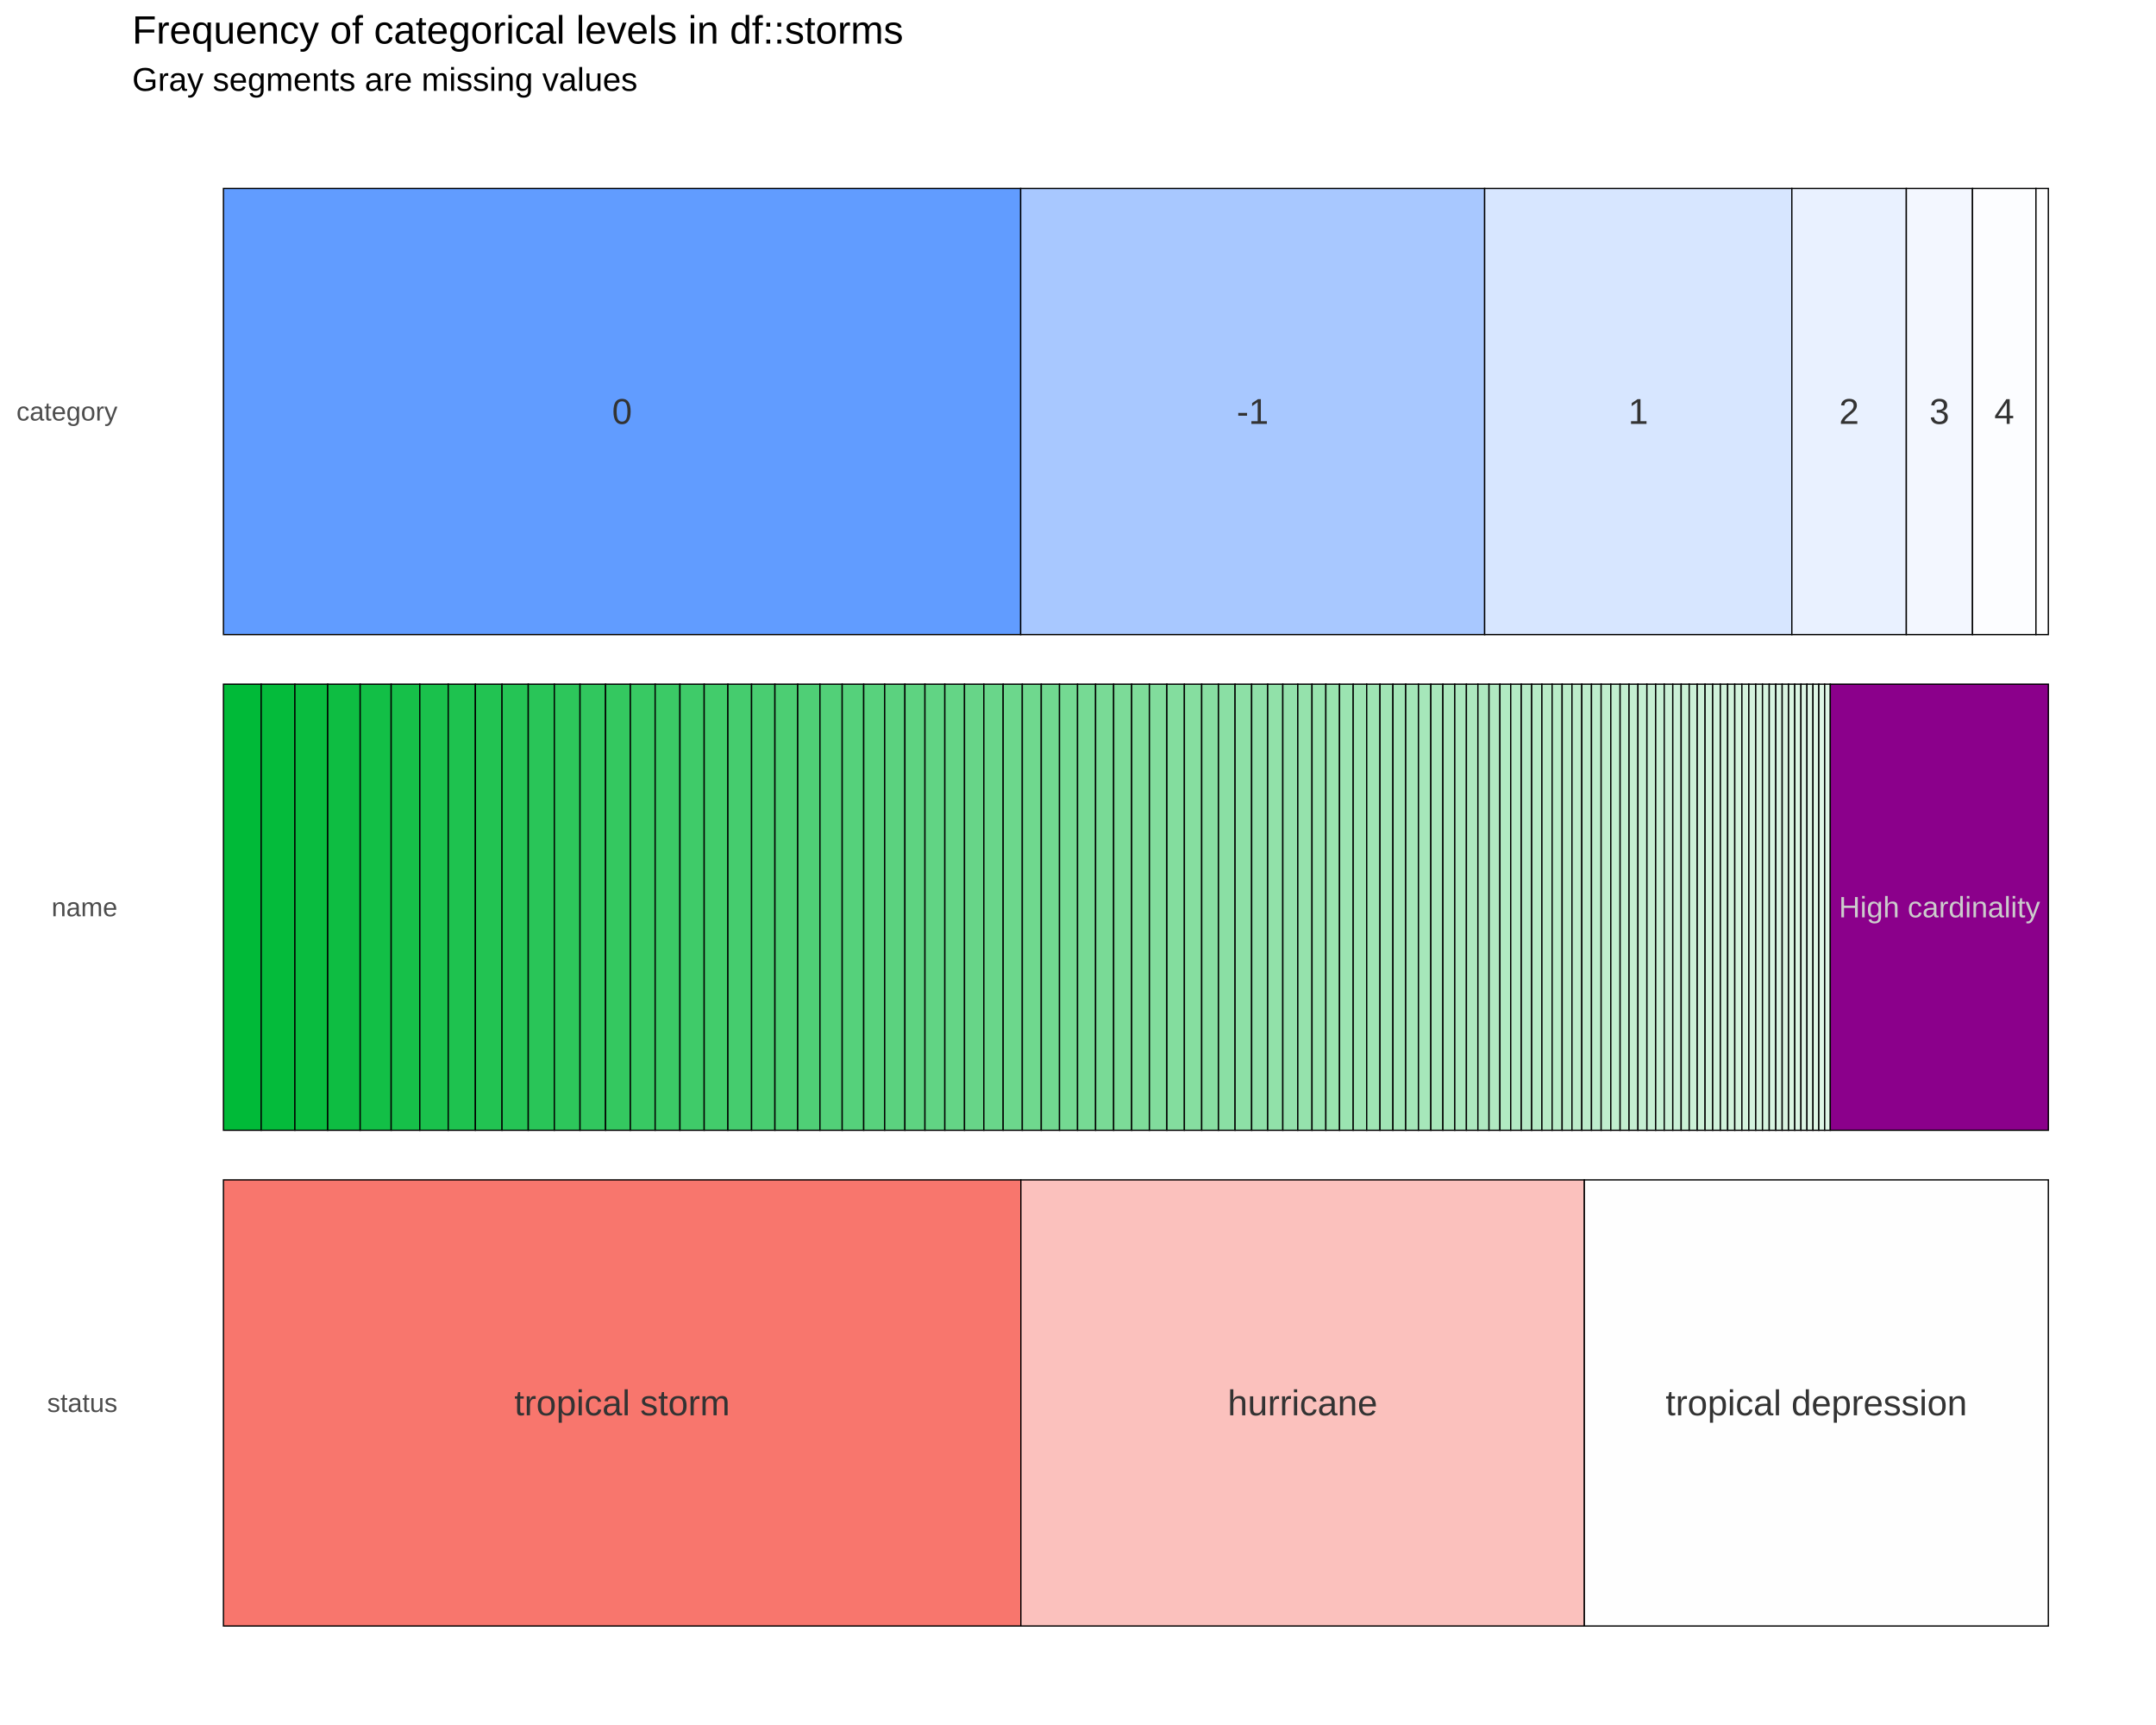
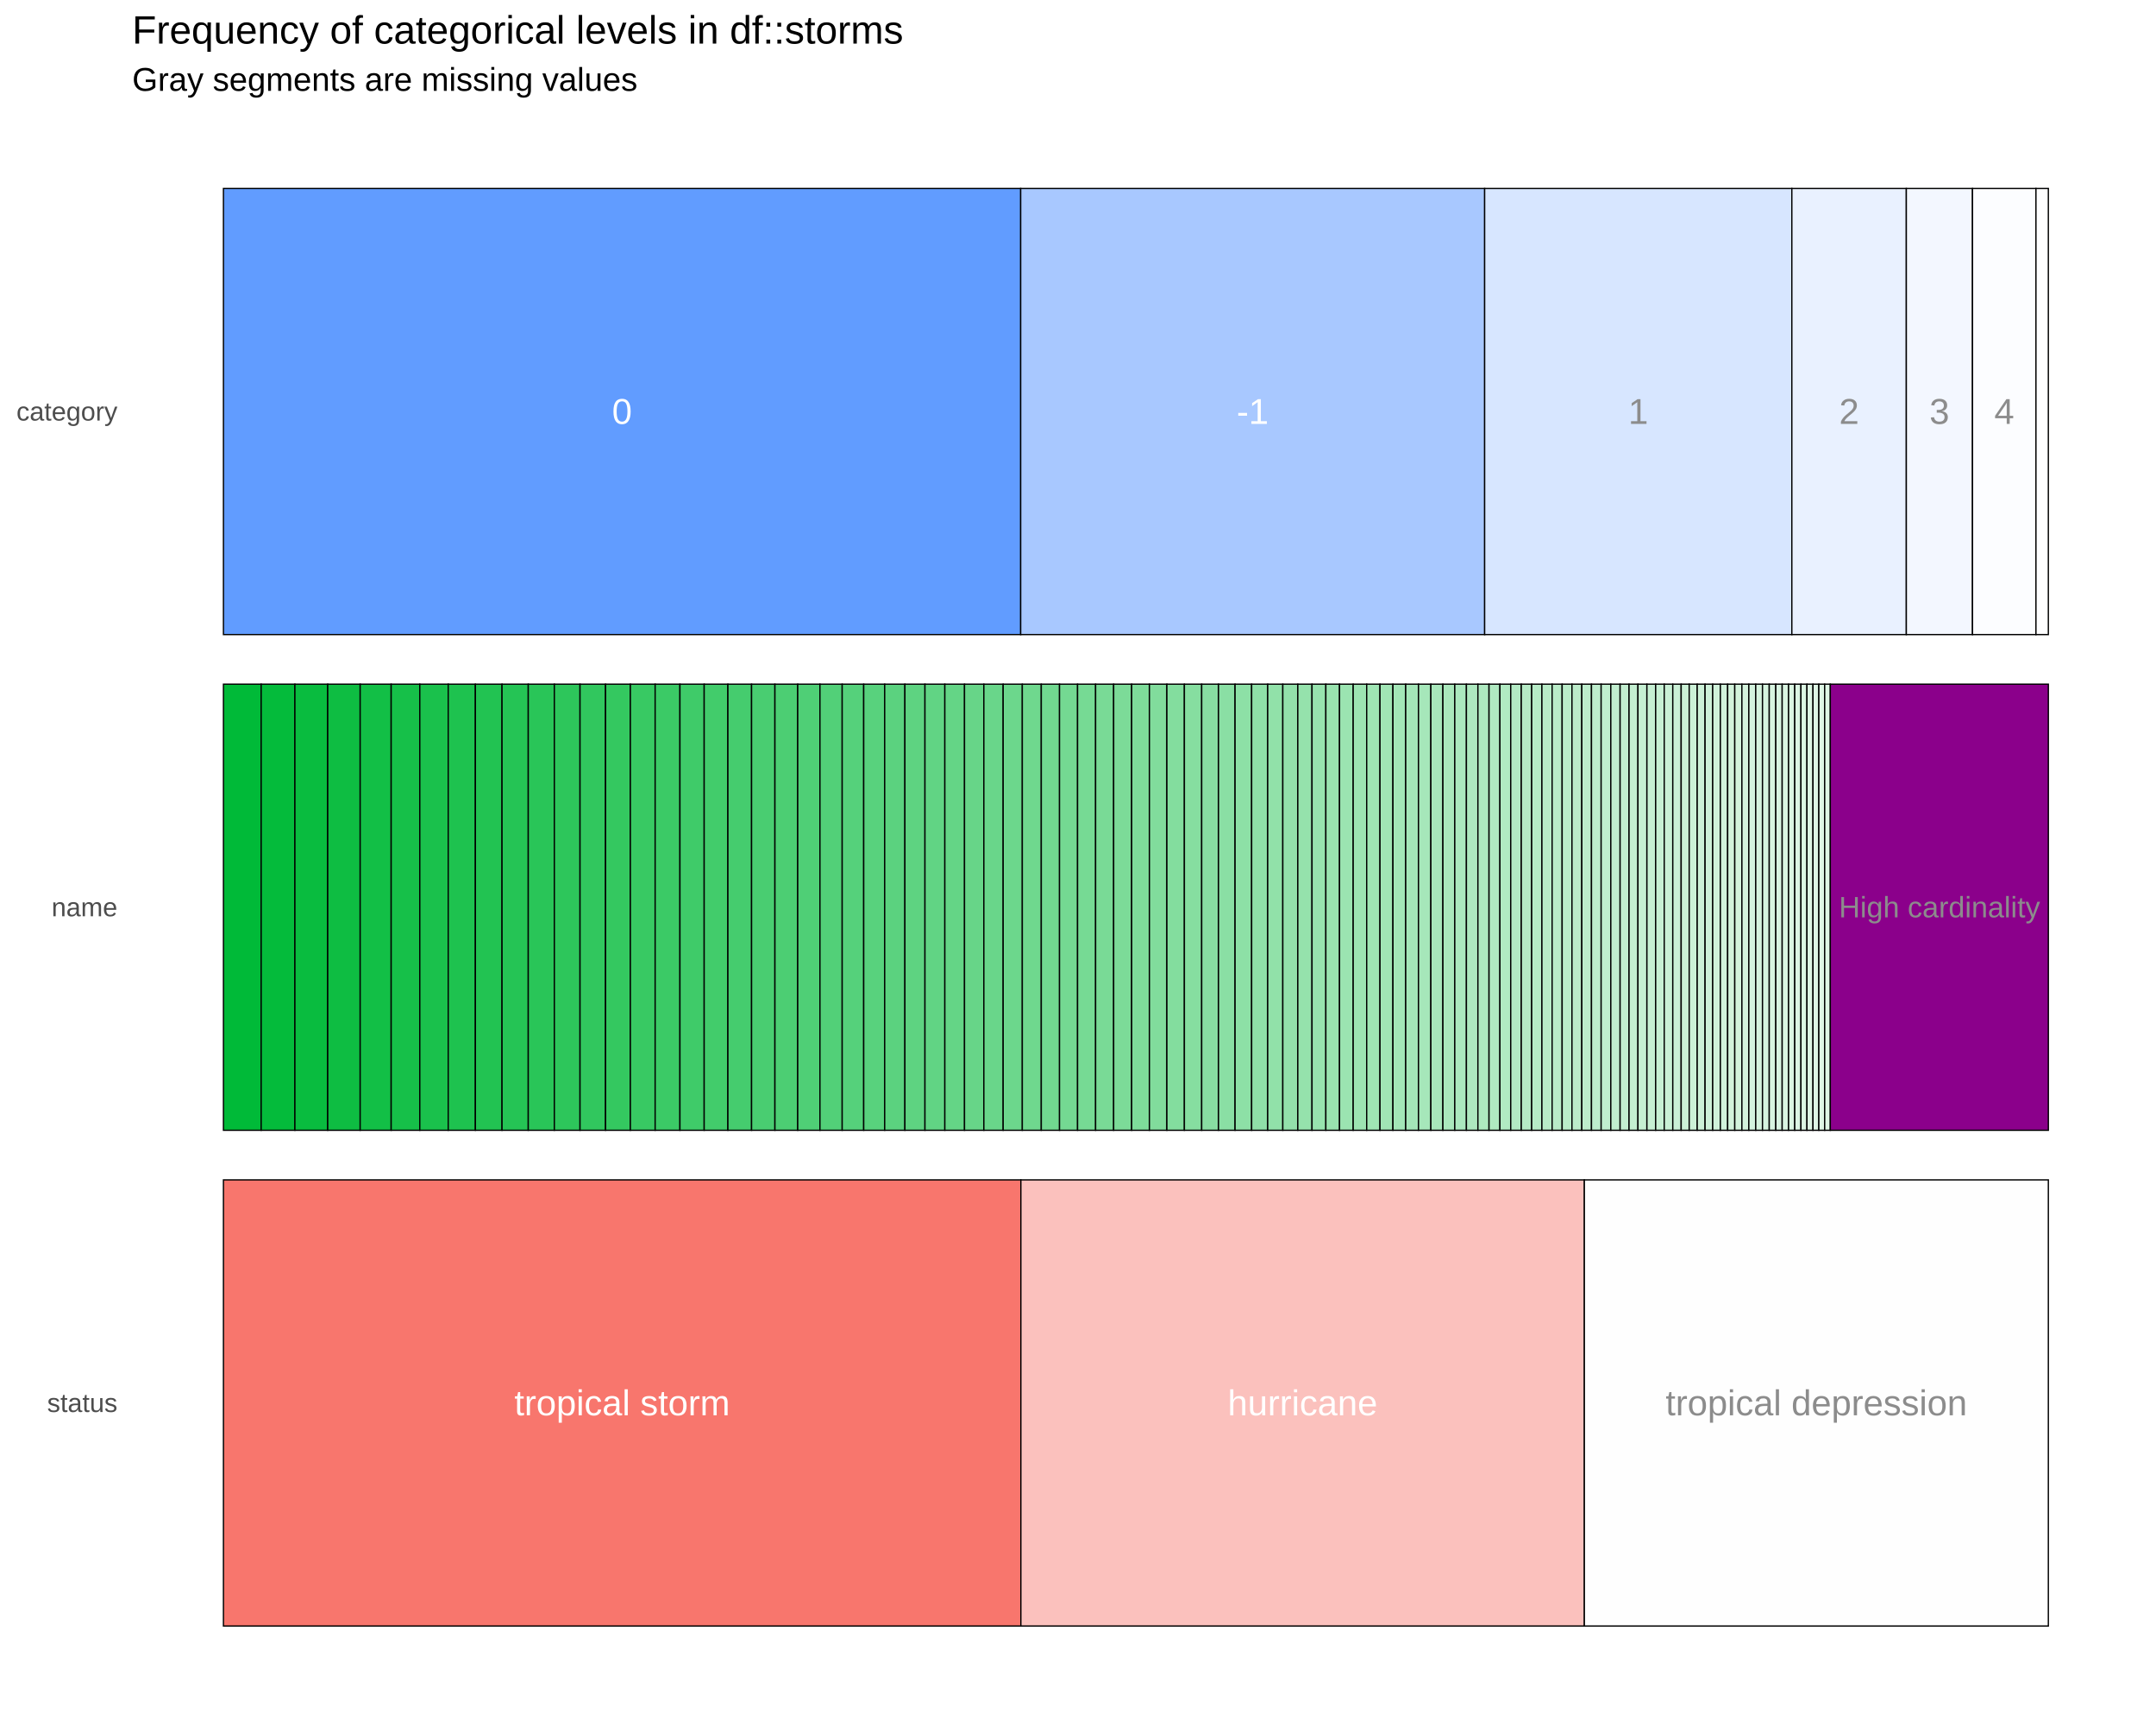
<svg xmlns="http://www.w3.org/2000/svg" viewBox="0 0 720.00 576.00">
  <defs>
    <style type="text/css">
    line, polyline, polygon, path, rect, circle {
      fill: none;
      stroke: #000000;
      stroke-linecap: round;
      stroke-linejoin: round;
      stroke-miterlimit: 10.00;
    }
  </style>
  </defs>
  <rect width="100%" height="100%" style="stroke: none; fill: #FFFFFF;" />
  <rect x="0.00" y="0.00" width="720.00" height="576.00" style="stroke-width: 1.07; stroke: #FFFFFF; fill: #FFFFFF;" />
  <defs>
    <clipPath id="cpNDQuMTV8NzE0LjUyfDU2Ny43OHwzOC4wOQ==">
      <rect x="44.15" y="38.09" width="670.38" height="529.69" />
    </clipPath>
  </defs>
  <polyline points="150.80,567.78 150.80,38.09 " style="stroke-width: 0.53; stroke: #FFFFFF; stroke-linecap: butt;" clip-path="url(#cpNDQuMTV8NzE0LjUyfDU2Ny43OHwzOC4wOQ==)" />
  <polyline points="303.15,567.78 303.15,38.09 " style="stroke-width: 0.53; stroke: #FFFFFF; stroke-linecap: butt;" clip-path="url(#cpNDQuMTV8NzE0LjUyfDU2Ny43OHwzOC4wOQ==)" />
  <polyline points="455.51,567.78 455.51,38.09 " style="stroke-width: 0.53; stroke: #FFFFFF; stroke-linecap: butt;" clip-path="url(#cpNDQuMTV8NzE0LjUyfDU2Ny43OHwzOC4wOQ==)" />
  <polyline points="607.87,567.78 607.87,38.09 " style="stroke-width: 0.53; stroke: #FFFFFF; stroke-linecap: butt;" clip-path="url(#cpNDQuMTV8NzE0LjUyfDU2Ny43OHwzOC4wOQ==)" />
  <rect x="74.62" y="393.98" width="266.30" height="148.97" style="stroke-width: 0.43; stroke-linecap: square; stroke-linejoin: miter; fill: #F8766D;" clip-path="url(#cpNDQuMTV8NzE0LjUyfDU2Ny43OHwzOC4wOQ==)" />
  <rect x="340.92" y="393.98" width="188.19" height="148.97" style="stroke-width: 0.43; stroke-linecap: square; stroke-linejoin: miter; fill: #FBC1BD;" clip-path="url(#cpNDQuMTV8NzE0LjUyfDU2Ny43OHwzOC4wOQ==)" />
  <rect x="529.10" y="393.98" width="154.95" height="148.97" style="stroke-width: 0.43; stroke-linecap: square; stroke-linejoin: miter; fill: #FEFEFE;" clip-path="url(#cpNDQuMTV8NzE0LjUyfDU2Ny43OHwzOC4wOQ==)" />
  <rect x="684.05" y="393.98" width="0.00" height="148.97" style="stroke-width: 0.43; stroke-linecap: square; stroke-linejoin: miter; fill: #8B008B;" clip-path="url(#cpNDQuMTV8NzE0LjUyfDU2Ny43OHwzOC4wOQ==)" />
  <rect x="74.62" y="228.45" width="12.60" height="148.97" style="stroke-width: 0.43; stroke-linecap: square; stroke-linejoin: miter; fill: #00BA38;" clip-path="url(#cpNDQuMTV8NzE0LjUyfDU2Ny43OHwzOC4wOQ==)" />
  <rect x="87.22" y="228.45" width="11.26" height="148.97" style="stroke-width: 0.43; stroke-linecap: square; stroke-linejoin: miter; fill: #04BB3B;" clip-path="url(#cpNDQuMTV8NzE0LjUyfDU2Ny43OHwzOC4wOQ==)" />
  <rect x="98.48" y="228.45" width="10.96" height="148.97" style="stroke-width: 0.43; stroke-linecap: square; stroke-linejoin: miter; fill: #09BC3F;" clip-path="url(#cpNDQuMTV8NzE0LjUyfDU2Ny43OHwzOC4wOQ==)" />
  <rect x="109.44" y="228.45" width="10.84" height="148.97" style="stroke-width: 0.43; stroke-linecap: square; stroke-linejoin: miter; fill: #0EBD42;" clip-path="url(#cpNDQuMTV8NzE0LjUyfDU2Ny43OHwzOC4wOQ==)" />
  <rect x="120.28" y="228.45" width="10.35" height="148.97" style="stroke-width: 0.43; stroke-linecap: square; stroke-linejoin: miter; fill: #12BF46;" clip-path="url(#cpNDQuMTV8NzE0LjUyfDU2Ny43OHwzOC4wOQ==)" />
  <rect x="130.63" y="228.45" width="9.56" height="148.97" style="stroke-width: 0.43; stroke-linecap: square; stroke-linejoin: miter; fill: #16C049;" clip-path="url(#cpNDQuMTV8NzE0LjUyfDU2Ny43OHwzOC4wOQ==)" />
  <rect x="140.19" y="228.45" width="9.50" height="148.97" style="stroke-width: 0.43; stroke-linecap: square; stroke-linejoin: miter; fill: #1AC14C;" clip-path="url(#cpNDQuMTV8NzE0LjUyfDU2Ny43OHwzOC4wOQ==)" />
  <rect x="149.68" y="228.45" width="9.07" height="148.97" style="stroke-width: 0.43; stroke-linecap: square; stroke-linejoin: miter; fill: #1EC24F;" clip-path="url(#cpNDQuMTV8NzE0LjUyfDU2Ny43OHwzOC4wOQ==)" />
  <rect x="158.76" y="228.45" width="8.89" height="148.97" style="stroke-width: 0.43; stroke-linecap: square; stroke-linejoin: miter; fill: #22C352;" clip-path="url(#cpNDQuMTV8NzE0LjUyfDU2Ny43OHwzOC4wOQ==)" />
  <rect x="167.65" y="228.45" width="8.77" height="148.97" style="stroke-width: 0.43; stroke-linecap: square; stroke-linejoin: miter; fill: #25C455;" clip-path="url(#cpNDQuMTV8NzE0LjUyfDU2Ny43OHwzOC4wOQ==)" />
  <rect x="176.41" y="228.45" width="8.71" height="148.97" style="stroke-width: 0.43; stroke-linecap: square; stroke-linejoin: miter; fill: #29C558;" clip-path="url(#cpNDQuMTV8NzE0LjUyfDU2Ny43OHwzOC4wOQ==)" />
  <rect x="185.12" y="228.45" width="8.58" height="148.97" style="stroke-width: 0.43; stroke-linecap: square; stroke-linejoin: miter; fill: #2DC65B;" clip-path="url(#cpNDQuMTV8NzE0LjUyfDU2Ny43OHwzOC4wOQ==)" />
  <rect x="193.70" y="228.45" width="8.52" height="148.97" style="stroke-width: 0.43; stroke-linecap: square; stroke-linejoin: miter; fill: #31C75E;" clip-path="url(#cpNDQuMTV8NzE0LjUyfDU2Ny43OHwzOC4wOQ==)" />
  <rect x="202.23" y="228.45" width="8.28" height="148.97" style="stroke-width: 0.43; stroke-linecap: square; stroke-linejoin: miter; fill: #34C860;" clip-path="url(#cpNDQuMTV8NzE0LjUyfDU2Ny43OHwzOC4wOQ==)" />
  <rect x="210.51" y="228.45" width="8.28" height="148.97" style="stroke-width: 0.43; stroke-linecap: square; stroke-linejoin: miter; fill: #38C963;" clip-path="url(#cpNDQuMTV8NzE0LjUyfDU2Ny43OHwzOC4wOQ==)" />
  <rect x="218.79" y="228.45" width="8.28" height="148.97" style="stroke-width: 0.43; stroke-linecap: square; stroke-linejoin: miter; fill: #3BCA66;" clip-path="url(#cpNDQuMTV8NzE0LjUyfDU2Ny43OHwzOC4wOQ==)" />
  <rect x="227.07" y="228.45" width="8.10" height="148.97" style="stroke-width: 0.43; stroke-linecap: square; stroke-linejoin: miter; fill: #3FCB69;" clip-path="url(#cpNDQuMTV8NzE0LjUyfDU2Ny43OHwzOC4wOQ==)" />
  <rect x="235.16" y="228.45" width="7.91" height="148.97" style="stroke-width: 0.43; stroke-linecap: square; stroke-linejoin: miter; fill: #42CC6B;" clip-path="url(#cpNDQuMTV8NzE0LjUyfDU2Ny43OHwzOC4wOQ==)" />
  <rect x="243.08" y="228.45" width="7.91" height="148.97" style="stroke-width: 0.43; stroke-linecap: square; stroke-linejoin: miter; fill: #45CC6E;" clip-path="url(#cpNDQuMTV8NzE0LjUyfDU2Ny43OHwzOC4wOQ==)" />
  <rect x="250.99" y="228.45" width="7.79" height="148.97" style="stroke-width: 0.43; stroke-linecap: square; stroke-linejoin: miter; fill: #49CD71;" clip-path="url(#cpNDQuMTV8NzE0LjUyfDU2Ny43OHwzOC4wOQ==)" />
  <rect x="258.79" y="228.45" width="7.61" height="148.97" style="stroke-width: 0.43; stroke-linecap: square; stroke-linejoin: miter; fill: #4CCE73;" clip-path="url(#cpNDQuMTV8NzE0LjUyfDU2Ny43OHwzOC4wOQ==)" />
  <rect x="266.40" y="228.45" width="7.43" height="148.97" style="stroke-width: 0.43; stroke-linecap: square; stroke-linejoin: miter; fill: #4FCF76;" clip-path="url(#cpNDQuMTV8NzE0LjUyfDU2Ny43OHwzOC4wOQ==)" />
  <rect x="273.82" y="228.45" width="7.43" height="148.97" style="stroke-width: 0.43; stroke-linecap: square; stroke-linejoin: miter; fill: #52D078;" clip-path="url(#cpNDQuMTV8NzE0LjUyfDU2Ny43OHwzOC4wOQ==)" />
  <rect x="281.25" y="228.45" width="7.18" height="148.97" style="stroke-width: 0.43; stroke-linecap: square; stroke-linejoin: miter; fill: #55D17B;" clip-path="url(#cpNDQuMTV8NzE0LjUyfDU2Ny43OHwzOC4wOQ==)" />
  <rect x="288.44" y="228.45" width="7.00" height="148.97" style="stroke-width: 0.43; stroke-linecap: square; stroke-linejoin: miter; fill: #58D27D;" clip-path="url(#cpNDQuMTV8NzE0LjUyfDU2Ny43OHwzOC4wOQ==)" />
  <rect x="295.44" y="228.45" width="6.76" height="148.97" style="stroke-width: 0.43; stroke-linecap: square; stroke-linejoin: miter; fill: #5BD27F;" clip-path="url(#cpNDQuMTV8NzE0LjUyfDU2Ny43OHwzOC4wOQ==)" />
  <rect x="302.20" y="228.45" width="6.70" height="148.97" style="stroke-width: 0.43; stroke-linecap: square; stroke-linejoin: miter; fill: #5ED381;" clip-path="url(#cpNDQuMTV8NzE0LjUyfDU2Ny43OHwzOC4wOQ==)" />
  <rect x="308.89" y="228.45" width="6.64" height="148.97" style="stroke-width: 0.43; stroke-linecap: square; stroke-linejoin: miter; fill: #61D484;" clip-path="url(#cpNDQuMTV8NzE0LjUyfDU2Ny43OHwzOC4wOQ==)" />
  <rect x="315.53" y="228.45" width="6.58" height="148.97" style="stroke-width: 0.43; stroke-linecap: square; stroke-linejoin: miter; fill: #64D586;" clip-path="url(#cpNDQuMTV8NzE0LjUyfDU2Ny43OHwzOC4wOQ==)" />
  <rect x="322.10" y="228.45" width="6.45" height="148.97" style="stroke-width: 0.43; stroke-linecap: square; stroke-linejoin: miter; fill: #67D588;" clip-path="url(#cpNDQuMTV8NzE0LjUyfDU2Ny43OHwzOC4wOQ==)" />
  <rect x="328.56" y="228.45" width="6.45" height="148.97" style="stroke-width: 0.43; stroke-linecap: square; stroke-linejoin: miter; fill: #69D68A;" clip-path="url(#cpNDQuMTV8NzE0LjUyfDU2Ny43OHwzOC4wOQ==)" />
  <rect x="335.01" y="228.45" width="6.39" height="148.97" style="stroke-width: 0.43; stroke-linecap: square; stroke-linejoin: miter; fill: #6CD78C;" clip-path="url(#cpNDQuMTV8NzE0LjUyfDU2Ny43OHwzOC4wOQ==)" />
  <rect x="341.40" y="228.45" width="6.33" height="148.97" style="stroke-width: 0.43; stroke-linecap: square; stroke-linejoin: miter; fill: #6FD88E;" clip-path="url(#cpNDQuMTV8NzE0LjUyfDU2Ny43OHwzOC4wOQ==)" />
  <rect x="347.74" y="228.45" width="6.09" height="148.97" style="stroke-width: 0.43; stroke-linecap: square; stroke-linejoin: miter; fill: #71D890;" clip-path="url(#cpNDQuMTV8NzE0LjUyfDU2Ny43OHwzOC4wOQ==)" />
  <rect x="353.82" y="228.45" width="6.03" height="148.97" style="stroke-width: 0.43; stroke-linecap: square; stroke-linejoin: miter; fill: #74D992;" clip-path="url(#cpNDQuMTV8NzE0LjUyfDU2Ny43OHwzOC4wOQ==)" />
  <rect x="359.85" y="228.45" width="6.03" height="148.97" style="stroke-width: 0.43; stroke-linecap: square; stroke-linejoin: miter; fill: #76DA94;" clip-path="url(#cpNDQuMTV8NzE0LjUyfDU2Ny43OHwzOC4wOQ==)" />
  <rect x="365.88" y="228.45" width="6.03" height="148.97" style="stroke-width: 0.43; stroke-linecap: square; stroke-linejoin: miter; fill: #79DA96;" clip-path="url(#cpNDQuMTV8NzE0LjUyfDU2Ny43OHwzOC4wOQ==)" />
  <rect x="371.91" y="228.45" width="6.03" height="148.97" style="stroke-width: 0.43; stroke-linecap: square; stroke-linejoin: miter; fill: #7CDB98;" clip-path="url(#cpNDQuMTV8NzE0LjUyfDU2Ny43OHwzOC4wOQ==)" />
  <rect x="377.93" y="228.45" width="5.91" height="148.97" style="stroke-width: 0.43; stroke-linecap: square; stroke-linejoin: miter; fill: #7EDC9A;" clip-path="url(#cpNDQuMTV8NzE0LjUyfDU2Ny43OHwzOC4wOQ==)" />
  <rect x="383.84" y="228.45" width="5.84" height="148.97" style="stroke-width: 0.43; stroke-linecap: square; stroke-linejoin: miter; fill: #81DC9C;" clip-path="url(#cpNDQuMTV8NzE0LjUyfDU2Ny43OHwzOC4wOQ==)" />
  <rect x="389.68" y="228.45" width="5.84" height="148.97" style="stroke-width: 0.43; stroke-linecap: square; stroke-linejoin: miter; fill: #83DD9E;" clip-path="url(#cpNDQuMTV8NzE0LjUyfDU2Ny43OHwzOC4wOQ==)" />
  <rect x="395.53" y="228.45" width="5.78" height="148.97" style="stroke-width: 0.43; stroke-linecap: square; stroke-linejoin: miter; fill: #86DEA0;" clip-path="url(#cpNDQuMTV8NzE0LjUyfDU2Ny43OHwzOC4wOQ==)" />
  <rect x="401.31" y="228.45" width="5.60" height="148.97" style="stroke-width: 0.43; stroke-linecap: square; stroke-linejoin: miter; fill: #88DEA2;" clip-path="url(#cpNDQuMTV8NzE0LjUyfDU2Ny43OHwzOC4wOQ==)" />
  <rect x="406.91" y="228.45" width="5.54" height="148.97" style="stroke-width: 0.43; stroke-linecap: square; stroke-linejoin: miter; fill: #8ADFA4;" clip-path="url(#cpNDQuMTV8NzE0LjUyfDU2Ny43OHwzOC4wOQ==)" />
  <rect x="412.45" y="228.45" width="5.54" height="148.97" style="stroke-width: 0.43; stroke-linecap: square; stroke-linejoin: miter; fill: #8DE0A6;" clip-path="url(#cpNDQuMTV8NzE0LjUyfDU2Ny43OHwzOC4wOQ==)" />
  <rect x="417.99" y="228.45" width="5.36" height="148.97" style="stroke-width: 0.43; stroke-linecap: square; stroke-linejoin: miter; fill: #8FE0A8;" clip-path="url(#cpNDQuMTV8NzE0LjUyfDU2Ny43OHwzOC4wOQ==)" />
  <rect x="423.35" y="228.45" width="5.05" height="148.97" style="stroke-width: 0.43; stroke-linecap: square; stroke-linejoin: miter; fill: #91E1A9;" clip-path="url(#cpNDQuMTV8NzE0LjUyfDU2Ny43OHwzOC4wOQ==)" />
  <rect x="428.40" y="228.45" width="4.99" height="148.97" style="stroke-width: 0.43; stroke-linecap: square; stroke-linejoin: miter; fill: #93E1AB;" clip-path="url(#cpNDQuMTV8NzE0LjUyfDU2Ny43OHwzOC4wOQ==)" />
  <rect x="433.40" y="228.45" width="4.75" height="148.97" style="stroke-width: 0.43; stroke-linecap: square; stroke-linejoin: miter; fill: #95E2AC;" clip-path="url(#cpNDQuMTV8NzE0LjUyfDU2Ny43OHwzOC4wOQ==)" />
  <rect x="438.15" y="228.45" width="4.63" height="148.97" style="stroke-width: 0.43; stroke-linecap: square; stroke-linejoin: miter; fill: #97E3AE;" clip-path="url(#cpNDQuMTV8NzE0LjUyfDU2Ny43OHwzOC4wOQ==)" />
  <rect x="442.77" y="228.45" width="4.57" height="148.97" style="stroke-width: 0.43; stroke-linecap: square; stroke-linejoin: miter; fill: #99E3AF;" clip-path="url(#cpNDQuMTV8NzE0LjUyfDU2Ny43OHwzOC4wOQ==)" />
  <rect x="447.34" y="228.45" width="4.57" height="148.97" style="stroke-width: 0.43; stroke-linecap: square; stroke-linejoin: miter; fill: #9BE4B1;" clip-path="url(#cpNDQuMTV8NzE0LjUyfDU2Ny43OHwzOC4wOQ==)" />
  <rect x="451.90" y="228.45" width="4.51" height="148.97" style="stroke-width: 0.43; stroke-linecap: square; stroke-linejoin: miter; fill: #9DE4B2;" clip-path="url(#cpNDQuMTV8NzE0LjUyfDU2Ny43OHwzOC4wOQ==)" />
  <rect x="456.41" y="228.45" width="4.44" height="148.97" style="stroke-width: 0.43; stroke-linecap: square; stroke-linejoin: miter; fill: #9FE5B4;" clip-path="url(#cpNDQuMTV8NzE0LjUyfDU2Ny43OHwzOC4wOQ==)" />
  <rect x="460.85" y="228.45" width="4.32" height="148.97" style="stroke-width: 0.43; stroke-linecap: square; stroke-linejoin: miter; fill: #A1E5B5;" clip-path="url(#cpNDQuMTV8NzE0LjUyfDU2Ny43OHwzOC4wOQ==)" />
  <rect x="465.18" y="228.45" width="4.26" height="148.97" style="stroke-width: 0.43; stroke-linecap: square; stroke-linejoin: miter; fill: #A3E6B7;" clip-path="url(#cpNDQuMTV8NzE0LjUyfDU2Ny43OHwzOC4wOQ==)" />
  <rect x="469.44" y="228.45" width="4.26" height="148.97" style="stroke-width: 0.43; stroke-linecap: square; stroke-linejoin: miter; fill: #A4E6B8;" clip-path="url(#cpNDQuMTV8NzE0LjUyfDU2Ny43OHwzOC4wOQ==)" />
  <rect x="473.70" y="228.45" width="4.14" height="148.97" style="stroke-width: 0.43; stroke-linecap: square; stroke-linejoin: miter; fill: #A6E7BA;" clip-path="url(#cpNDQuMTV8NzE0LjUyfDU2Ny43OHwzOC4wOQ==)" />
  <rect x="477.84" y="228.45" width="4.02" height="148.97" style="stroke-width: 0.43; stroke-linecap: square; stroke-linejoin: miter; fill: #A8E7BB;" clip-path="url(#cpNDQuMTV8NzE0LjUyfDU2Ny43OHwzOC4wOQ==)" />
  <rect x="481.86" y="228.45" width="3.96" height="148.97" style="stroke-width: 0.43; stroke-linecap: square; stroke-linejoin: miter; fill: #AAE8BC;" clip-path="url(#cpNDQuMTV8NzE0LjUyfDU2Ny43OHwzOC4wOQ==)" />
  <rect x="485.82" y="228.45" width="3.90" height="148.97" style="stroke-width: 0.43; stroke-linecap: square; stroke-linejoin: miter; fill: #ABE8BE;" clip-path="url(#cpNDQuMTV8NzE0LjUyfDU2Ny43OHwzOC4wOQ==)" />
  <rect x="489.71" y="228.45" width="3.84" height="148.97" style="stroke-width: 0.43; stroke-linecap: square; stroke-linejoin: miter; fill: #ADE8BF;" clip-path="url(#cpNDQuMTV8NzE0LjUyfDU2Ny43OHwzOC4wOQ==)" />
  <rect x="493.55" y="228.45" width="3.71" height="148.97" style="stroke-width: 0.43; stroke-linecap: square; stroke-linejoin: miter; fill: #AEE9C0;" clip-path="url(#cpNDQuMTV8NzE0LjUyfDU2Ny43OHwzOC4wOQ==)" />
  <rect x="497.26" y="228.45" width="3.65" height="148.97" style="stroke-width: 0.43; stroke-linecap: square; stroke-linejoin: miter; fill: #B0E9C1;" clip-path="url(#cpNDQuMTV8NzE0LjUyfDU2Ny43OHwzOC4wOQ==)" />
  <rect x="500.91" y="228.45" width="3.59" height="148.97" style="stroke-width: 0.43; stroke-linecap: square; stroke-linejoin: miter; fill: #B1EAC2;" clip-path="url(#cpNDQuMTV8NzE0LjUyfDU2Ny43OHwzOC4wOQ==)" />
  <rect x="504.51" y="228.45" width="3.53" height="148.97" style="stroke-width: 0.43; stroke-linecap: square; stroke-linejoin: miter; fill: #B3EAC4;" clip-path="url(#cpNDQuMTV8NzE0LjUyfDU2Ny43OHwzOC4wOQ==)" />
  <rect x="508.04" y="228.45" width="3.47" height="148.97" style="stroke-width: 0.43; stroke-linecap: square; stroke-linejoin: miter; fill: #B5EAC5;" clip-path="url(#cpNDQuMTV8NzE0LjUyfDU2Ny43OHwzOC4wOQ==)" />
  <rect x="511.51" y="228.45" width="3.41" height="148.97" style="stroke-width: 0.43; stroke-linecap: square; stroke-linejoin: miter; fill: #B6EBC6;" clip-path="url(#cpNDQuMTV8NzE0LjUyfDU2Ny43OHwzOC4wOQ==)" />
  <rect x="514.92" y="228.45" width="3.41" height="148.97" style="stroke-width: 0.43; stroke-linecap: square; stroke-linejoin: miter; fill: #B8EBC7;" clip-path="url(#cpNDQuMTV8NzE0LjUyfDU2Ny43OHwzOC4wOQ==)" />
  <rect x="518.33" y="228.45" width="3.35" height="148.97" style="stroke-width: 0.43; stroke-linecap: square; stroke-linejoin: miter; fill: #B9ECC8;" clip-path="url(#cpNDQuMTV8NzE0LjUyfDU2Ny43OHwzOC4wOQ==)" />
  <rect x="521.68" y="228.45" width="3.29" height="148.97" style="stroke-width: 0.43; stroke-linecap: square; stroke-linejoin: miter; fill: #BAECC9;" clip-path="url(#cpNDQuMTV8NzE0LjUyfDU2Ny43OHwzOC4wOQ==)" />
  <rect x="524.96" y="228.45" width="3.29" height="148.97" style="stroke-width: 0.43; stroke-linecap: square; stroke-linejoin: miter; fill: #BCECCA;" clip-path="url(#cpNDQuMTV8NzE0LjUyfDU2Ny43OHwzOC4wOQ==)" />
  <rect x="528.25" y="228.45" width="3.23" height="148.97" style="stroke-width: 0.43; stroke-linecap: square; stroke-linejoin: miter; fill: #BDEDCC;" clip-path="url(#cpNDQuMTV8NzE0LjUyfDU2Ny43OHwzOC4wOQ==)" />
  <rect x="531.48" y="228.45" width="3.23" height="148.97" style="stroke-width: 0.43; stroke-linecap: square; stroke-linejoin: miter; fill: #BEEDCD;" clip-path="url(#cpNDQuMTV8NzE0LjUyfDU2Ny43OHwzOC4wOQ==)" />
  <rect x="534.70" y="228.45" width="3.23" height="148.97" style="stroke-width: 0.43; stroke-linecap: square; stroke-linejoin: miter; fill: #C0EECE;" clip-path="url(#cpNDQuMTV8NzE0LjUyfDU2Ny43OHwzOC4wOQ==)" />
  <rect x="537.93" y="228.45" width="3.10" height="148.97" style="stroke-width: 0.43; stroke-linecap: square; stroke-linejoin: miter; fill: #C1EECF;" clip-path="url(#cpNDQuMTV8NzE0LjUyfDU2Ny43OHwzOC4wOQ==)" />
  <rect x="541.04" y="228.45" width="2.98" height="148.97" style="stroke-width: 0.43; stroke-linecap: square; stroke-linejoin: miter; fill: #C3EED0;" clip-path="url(#cpNDQuMTV8NzE0LjUyfDU2Ny43OHwzOC4wOQ==)" />
  <rect x="544.02" y="228.45" width="2.98" height="148.97" style="stroke-width: 0.43; stroke-linecap: square; stroke-linejoin: miter; fill: #C4EFD1;" clip-path="url(#cpNDQuMTV8NzE0LjUyfDU2Ny43OHwzOC4wOQ==)" />
  <rect x="547.00" y="228.45" width="2.98" height="148.97" style="stroke-width: 0.43; stroke-linecap: square; stroke-linejoin: miter; fill: #C5EFD2;" clip-path="url(#cpNDQuMTV8NzE0LjUyfDU2Ny43OHwzOC4wOQ==)" />
  <rect x="549.99" y="228.45" width="2.92" height="148.97" style="stroke-width: 0.43; stroke-linecap: square; stroke-linejoin: miter; fill: #C6EFD3;" clip-path="url(#cpNDQuMTV8NzE0LjUyfDU2Ny43OHwzOC4wOQ==)" />
  <rect x="552.91" y="228.45" width="2.86" height="148.97" style="stroke-width: 0.43; stroke-linecap: square; stroke-linejoin: miter; fill: #C7F0D4;" clip-path="url(#cpNDQuMTV8NzE0LjUyfDU2Ny43OHwzOC4wOQ==)" />
  <rect x="555.77" y="228.45" width="2.86" height="148.97" style="stroke-width: 0.43; stroke-linecap: square; stroke-linejoin: miter; fill: #C9F0D5;" clip-path="url(#cpNDQuMTV8NzE0LjUyfDU2Ny43OHwzOC4wOQ==)" />
  <rect x="558.63" y="228.45" width="2.80" height="148.97" style="stroke-width: 0.43; stroke-linecap: square; stroke-linejoin: miter; fill: #CAF0D6;" clip-path="url(#cpNDQuMTV8NzE0LjUyfDU2Ny43OHwzOC4wOQ==)" />
  <rect x="561.43" y="228.45" width="2.68" height="148.97" style="stroke-width: 0.43; stroke-linecap: square; stroke-linejoin: miter; fill: #CBF1D6;" clip-path="url(#cpNDQuMTV8NzE0LjUyfDU2Ny43OHwzOC4wOQ==)" />
  <rect x="564.11" y="228.45" width="2.68" height="148.97" style="stroke-width: 0.43; stroke-linecap: square; stroke-linejoin: miter; fill: #CCF1D7;" clip-path="url(#cpNDQuMTV8NzE0LjUyfDU2Ny43OHwzOC4wOQ==)" />
  <rect x="566.79" y="228.45" width="2.62" height="148.97" style="stroke-width: 0.43; stroke-linecap: square; stroke-linejoin: miter; fill: #CDF1D8;" clip-path="url(#cpNDQuMTV8NzE0LjUyfDU2Ny43OHwzOC4wOQ==)" />
  <rect x="569.41" y="228.45" width="2.56" height="148.97" style="stroke-width: 0.43; stroke-linecap: square; stroke-linejoin: miter; fill: #CEF1D9;" clip-path="url(#cpNDQuMTV8NzE0LjUyfDU2Ny43OHwzOC4wOQ==)" />
  <rect x="571.96" y="228.45" width="2.56" height="148.97" style="stroke-width: 0.43; stroke-linecap: square; stroke-linejoin: miter; fill: #D0F2DA;" clip-path="url(#cpNDQuMTV8NzE0LjUyfDU2Ny43OHwzOC4wOQ==)" />
  <rect x="574.52" y="228.45" width="2.44" height="148.97" style="stroke-width: 0.43; stroke-linecap: square; stroke-linejoin: miter; fill: #D1F2DB;" clip-path="url(#cpNDQuMTV8NzE0LjUyfDU2Ny43OHwzOC4wOQ==)" />
  <rect x="576.96" y="228.45" width="2.37" height="148.97" style="stroke-width: 0.43; stroke-linecap: square; stroke-linejoin: miter; fill: #D2F2DB;" clip-path="url(#cpNDQuMTV8NzE0LjUyfDU2Ny43OHwzOC4wOQ==)" />
  <rect x="579.33" y="228.45" width="2.37" height="148.97" style="stroke-width: 0.43; stroke-linecap: square; stroke-linejoin: miter; fill: #D3F3DC;" clip-path="url(#cpNDQuMTV8NzE0LjUyfDU2Ny43OHwzOC4wOQ==)" />
  <rect x="581.71" y="228.45" width="2.31" height="148.97" style="stroke-width: 0.43; stroke-linecap: square; stroke-linejoin: miter; fill: #D4F3DD;" clip-path="url(#cpNDQuMTV8NzE0LjUyfDU2Ny43OHwzOC4wOQ==)" />
  <rect x="584.02" y="228.45" width="2.31" height="148.97" style="stroke-width: 0.43; stroke-linecap: square; stroke-linejoin: miter; fill: #D4F3DE;" clip-path="url(#cpNDQuMTV8NzE0LjUyfDU2Ny43OHwzOC4wOQ==)" />
  <rect x="586.33" y="228.45" width="2.25" height="148.97" style="stroke-width: 0.43; stroke-linecap: square; stroke-linejoin: miter; fill: #D5F3DE;" clip-path="url(#cpNDQuMTV8NzE0LjUyfDU2Ny43OHwzOC4wOQ==)" />
  <rect x="588.59" y="228.45" width="2.25" height="148.97" style="stroke-width: 0.43; stroke-linecap: square; stroke-linejoin: miter; fill: #D6F4DF;" clip-path="url(#cpNDQuMTV8NzE0LjUyfDU2Ny43OHwzOC4wOQ==)" />
  <rect x="590.84" y="228.45" width="2.19" height="148.97" style="stroke-width: 0.43; stroke-linecap: square; stroke-linejoin: miter; fill: #D7F4E0;" clip-path="url(#cpNDQuMTV8NzE0LjUyfDU2Ny43OHwzOC4wOQ==)" />
  <rect x="593.03" y="228.45" width="2.13" height="148.97" style="stroke-width: 0.43; stroke-linecap: square; stroke-linejoin: miter; fill: #D8F4E1;" clip-path="url(#cpNDQuMTV8NzE0LjUyfDU2Ny43OHwzOC4wOQ==)" />
  <rect x="595.16" y="228.45" width="2.13" height="148.97" style="stroke-width: 0.43; stroke-linecap: square; stroke-linejoin: miter; fill: #D9F4E1;" clip-path="url(#cpNDQuMTV8NzE0LjUyfDU2Ny43OHwzOC4wOQ==)" />
  <rect x="597.29" y="228.45" width="2.07" height="148.97" style="stroke-width: 0.43; stroke-linecap: square; stroke-linejoin: miter; fill: #DAF5E2;" clip-path="url(#cpNDQuMTV8NzE0LjUyfDU2Ny43OHwzOC4wOQ==)" />
  <rect x="599.36" y="228.45" width="2.07" height="148.97" style="stroke-width: 0.43; stroke-linecap: square; stroke-linejoin: miter; fill: #DBF5E3;" clip-path="url(#cpNDQuMTV8NzE0LjUyfDU2Ny43OHwzOC4wOQ==)" />
  <rect x="601.43" y="228.45" width="2.01" height="148.97" style="stroke-width: 0.43; stroke-linecap: square; stroke-linejoin: miter; fill: #DCF5E3;" clip-path="url(#cpNDQuMTV8NzE0LjUyfDU2Ny43OHwzOC4wOQ==)" />
  <rect x="603.44" y="228.45" width="2.01" height="148.97" style="stroke-width: 0.43; stroke-linecap: square; stroke-linejoin: miter; fill: #DDF5E4;" clip-path="url(#cpNDQuMTV8NzE0LjUyfDU2Ny43OHwzOC4wOQ==)" />
  <rect x="605.45" y="228.45" width="1.95" height="148.97" style="stroke-width: 0.43; stroke-linecap: square; stroke-linejoin: miter; fill: #DEF6E5;" clip-path="url(#cpNDQuMTV8NzE0LjUyfDU2Ny43OHwzOC4wOQ==)" />
  <rect x="607.40" y="228.45" width="1.95" height="148.97" style="stroke-width: 0.43; stroke-linecap: square; stroke-linejoin: miter; fill: #DEF6E5;" clip-path="url(#cpNDQuMTV8NzE0LjUyfDU2Ny43OHwzOC4wOQ==)" />
  <rect x="609.35" y="228.45" width="1.89" height="148.97" style="stroke-width: 0.43; stroke-linecap: square; stroke-linejoin: miter; fill: #DFF6E6;" clip-path="url(#cpNDQuMTV8NzE0LjUyfDU2Ny43OHwzOC4wOQ==)" />
  <rect x="611.23" y="228.45" width="72.82" height="148.97" style="stroke-width: 0.43; stroke-linecap: square; stroke-linejoin: miter; fill: #8B008B;" clip-path="url(#cpNDQuMTV8NzE0LjUyfDU2Ny43OHwzOC4wOQ==)" />
  <rect x="74.62" y="62.92" width="266.24" height="148.97" style="stroke-width: 0.43; stroke-linecap: square; stroke-linejoin: miter; fill: #619CFF;" clip-path="url(#cpNDQuMTV8NzE0LjUyfDU2Ny43OHwzOC4wOQ==)" />
  <rect x="340.86" y="62.92" width="154.95" height="148.97" style="stroke-width: 0.43; stroke-linecap: square; stroke-linejoin: miter; fill: #A8C8FF;" clip-path="url(#cpNDQuMTV8NzE0LjUyfDU2Ny43OHwzOC4wOQ==)" />
  <rect x="495.80" y="62.92" width="102.59" height="148.97" style="stroke-width: 0.43; stroke-linecap: square; stroke-linejoin: miter; fill: #D7E6FF;" clip-path="url(#cpNDQuMTV8NzE0LjUyfDU2Ny43OHwzOC4wOQ==)" />
  <rect x="598.39" y="62.92" width="38.23" height="148.97" style="stroke-width: 0.43; stroke-linecap: square; stroke-linejoin: miter; fill: #E9F1FF;" clip-path="url(#cpNDQuMTV8NzE0LjUyfDU2Ny43OHwzOC4wOQ==)" />
  <rect x="636.62" y="62.92" width="22.10" height="148.97" style="stroke-width: 0.43; stroke-linecap: square; stroke-linejoin: miter; fill: #F3F7FF;" clip-path="url(#cpNDQuMTV8NzE0LjUyfDU2Ny43OHwzOC4wOQ==)" />
  <rect x="658.72" y="62.92" width="21.19" height="148.97" style="stroke-width: 0.43; stroke-linecap: square; stroke-linejoin: miter; fill: #FCFDFF;" clip-path="url(#cpNDQuMTV8NzE0LjUyfDU2Ny43OHwzOC4wOQ==)" />
  <rect x="679.91" y="62.92" width="4.14" height="148.97" style="stroke-width: 0.43; stroke-linecap: square; stroke-linejoin: miter; fill: #FEFEFF;" clip-path="url(#cpNDQuMTV8NzE0LjUyfDU2Ny43OHwzOC4wOQ==)" />
  <rect x="684.05" y="62.92" width="0.00" height="148.97" style="stroke-width: 0.43; stroke-linecap: square; stroke-linejoin: miter; fill: #8B008B;" clip-path="url(#cpNDQuMTV8NzE0LjUyfDU2Ny43OHwzOC4wOQ==)" />
  <g clip-path="url(#cpNDQuMTV8NzE0LjUyfDU2Ny43OHwzOC4wOQ==)">
-     <text x="171.76" y="472.59" style="font-size: 12.00px; fill: #333333; font-family: Liberation Sans;" textLength="72.02px" lengthAdjust="spacingAndGlyphs">tropical storm</text>
+     <text x="171.76" y="472.59" style="font-size: 12.00px; fill: #FFFFFF; font-family: Liberation Sans;" textLength="72.02px" lengthAdjust="spacingAndGlyphs">tropical storm</text>
  </g>
  <g clip-path="url(#cpNDQuMTV8NzE0LjUyfDU2Ny43OHwzOC4wOQ==)">
-     <text x="409.99" y="472.59" style="font-size: 12.00px; fill: #333333; font-family: Liberation Sans;" textLength="50.03px" lengthAdjust="spacingAndGlyphs">hurricane</text>
+     <text x="409.99" y="472.59" style="font-size: 12.00px; fill: #FFFFFF; font-family: Liberation Sans;" textLength="50.03px" lengthAdjust="spacingAndGlyphs">hurricane</text>
  </g>
  <g clip-path="url(#cpNDQuMTV8NzE0LjUyfDU2Ny43OHwzOC4wOQ==)">
-     <text x="556.22" y="472.59" style="font-size: 12.00px; fill: #333333; font-family: Liberation Sans;" textLength="100.72px" lengthAdjust="spacingAndGlyphs">tropical depression</text>
+     <text x="556.22" y="472.59" style="font-size: 12.00px; fill: #8C8C8C; font-family: Liberation Sans;" textLength="100.72px" lengthAdjust="spacingAndGlyphs">tropical depression</text>
  </g>
  <g clip-path="url(#cpNDQuMTV8NzE0LjUyfDU2Ny43OHwzOC4wOQ==)">
-     <text x="614.10" y="306.31" style="font-size: 9.83px; fill: #CCCCCC; font-family: Liberation Sans;" textLength="67.08px" lengthAdjust="spacingAndGlyphs">High cardinality</text>
+     <text x="614.10" y="306.31" style="font-size: 9.83px; fill: #8C8C8C; font-family: Liberation Sans;" textLength="67.08px" lengthAdjust="spacingAndGlyphs">High cardinality</text>
  </g>
  <g clip-path="url(#cpNDQuMTV8NzE0LjUyfDU2Ny43OHwzOC4wOQ==)">
-     <text x="204.40" y="141.54" style="font-size: 12.00px; fill: #333333; font-family: Liberation Sans;" textLength="6.67px" lengthAdjust="spacingAndGlyphs">0</text>
+     <text x="204.40" y="141.54" style="font-size: 12.00px; fill: #FFFFFF; font-family: Liberation Sans;" textLength="6.67px" lengthAdjust="spacingAndGlyphs">0</text>
  </g>
  <g clip-path="url(#cpNDQuMTV8NzE0LjUyfDU2Ny43OHwzOC4wOQ==)">
-     <text x="412.99" y="141.54" style="font-size: 12.00px; fill: #333333; font-family: Liberation Sans;" textLength="10.67px" lengthAdjust="spacingAndGlyphs">-1</text>
+     <text x="412.99" y="141.54" style="font-size: 12.00px; fill: #FFFFFF; font-family: Liberation Sans;" textLength="10.67px" lengthAdjust="spacingAndGlyphs">-1</text>
  </g>
  <g clip-path="url(#cpNDQuMTV8NzE0LjUyfDU2Ny43OHwzOC4wOQ==)">
-     <text x="543.76" y="141.54" style="font-size: 12.00px; fill: #333333; font-family: Liberation Sans;" textLength="6.67px" lengthAdjust="spacingAndGlyphs">1</text>
+     <text x="543.76" y="141.54" style="font-size: 12.00px; fill: #8C8C8C; font-family: Liberation Sans;" textLength="6.67px" lengthAdjust="spacingAndGlyphs">1</text>
  </g>
  <g clip-path="url(#cpNDQuMTV8NzE0LjUyfDU2Ny43OHwzOC4wOQ==)">
-     <text x="614.17" y="141.54" style="font-size: 12.00px; fill: #333333; font-family: Liberation Sans;" textLength="6.67px" lengthAdjust="spacingAndGlyphs">2</text>
+     <text x="614.17" y="141.54" style="font-size: 12.00px; fill: #8C8C8C; font-family: Liberation Sans;" textLength="6.67px" lengthAdjust="spacingAndGlyphs">2</text>
  </g>
  <g clip-path="url(#cpNDQuMTV8NzE0LjUyfDU2Ny43OHwzOC4wOQ==)">
-     <text x="644.34" y="141.54" style="font-size: 12.00px; fill: #333333; font-family: Liberation Sans;" textLength="6.67px" lengthAdjust="spacingAndGlyphs">3</text>
+     <text x="644.34" y="141.54" style="font-size: 12.00px; fill: #8C8C8C; font-family: Liberation Sans;" textLength="6.67px" lengthAdjust="spacingAndGlyphs">3</text>
  </g>
  <g clip-path="url(#cpNDQuMTV8NzE0LjUyfDU2Ny43OHwzOC4wOQ==)">
-     <text x="665.98" y="141.54" style="font-size: 12.00px; fill: #333333; font-family: Liberation Sans;" textLength="6.67px" lengthAdjust="spacingAndGlyphs">4</text>
+     <text x="665.98" y="141.54" style="font-size: 12.00px; fill: #8C8C8C; font-family: Liberation Sans;" textLength="6.67px" lengthAdjust="spacingAndGlyphs">4</text>
  </g>
  <defs>
    <clipPath id="cpMC4wMHw3MjAuMDB8NTc2LjAwfDAuMDA=">
      <rect x="0.00" y="0.00" width="720.00" height="576.00" />
    </clipPath>
  </defs>
  <g clip-path="url(#cpMC4wMHw3MjAuMDB8NTc2LjAwfDAuMDA=)">
    <text x="15.75" y="471.49" style="font-size: 8.80px; fill: #4D4D4D; font-family: Liberation Sans;" textLength="23.47px" lengthAdjust="spacingAndGlyphs">status</text>
  </g>
  <g clip-path="url(#cpMC4wMHw3MjAuMDB8NTc2LjAwfDAuMDA=)">
    <text x="17.21" y="305.96" style="font-size: 8.80px; fill: #4D4D4D; font-family: Liberation Sans;" textLength="22.00px" lengthAdjust="spacingAndGlyphs">name</text>
  </g>
  <g clip-path="url(#cpMC4wMHw3MjAuMDB8NTc2LjAwfDAuMDA=)">
    <text x="5.48" y="140.43" style="font-size: 8.80px; fill: #4D4D4D; font-family: Liberation Sans;" textLength="33.73px" lengthAdjust="spacingAndGlyphs">category</text>
  </g>
  <g clip-path="url(#cpMC4wMHw3MjAuMDB8NTc2LjAwfDAuMDA=)">
    <text x="44.15" y="30.33" style="font-size: 11.00px; font-family: Liberation Sans;" textLength="168.81px" lengthAdjust="spacingAndGlyphs">Gray segments are missing values</text>
  </g>
  <g clip-path="url(#cpMC4wMHw3MjAuMDB8NTc2LjAwfDAuMDA=)">
    <text x="44.15" y="14.56" style="font-size: 13.20px; font-family: Liberation Sans;" textLength="257.12px" lengthAdjust="spacingAndGlyphs">Frequency of categorical levels in df::storms</text>
  </g>
</svg>
